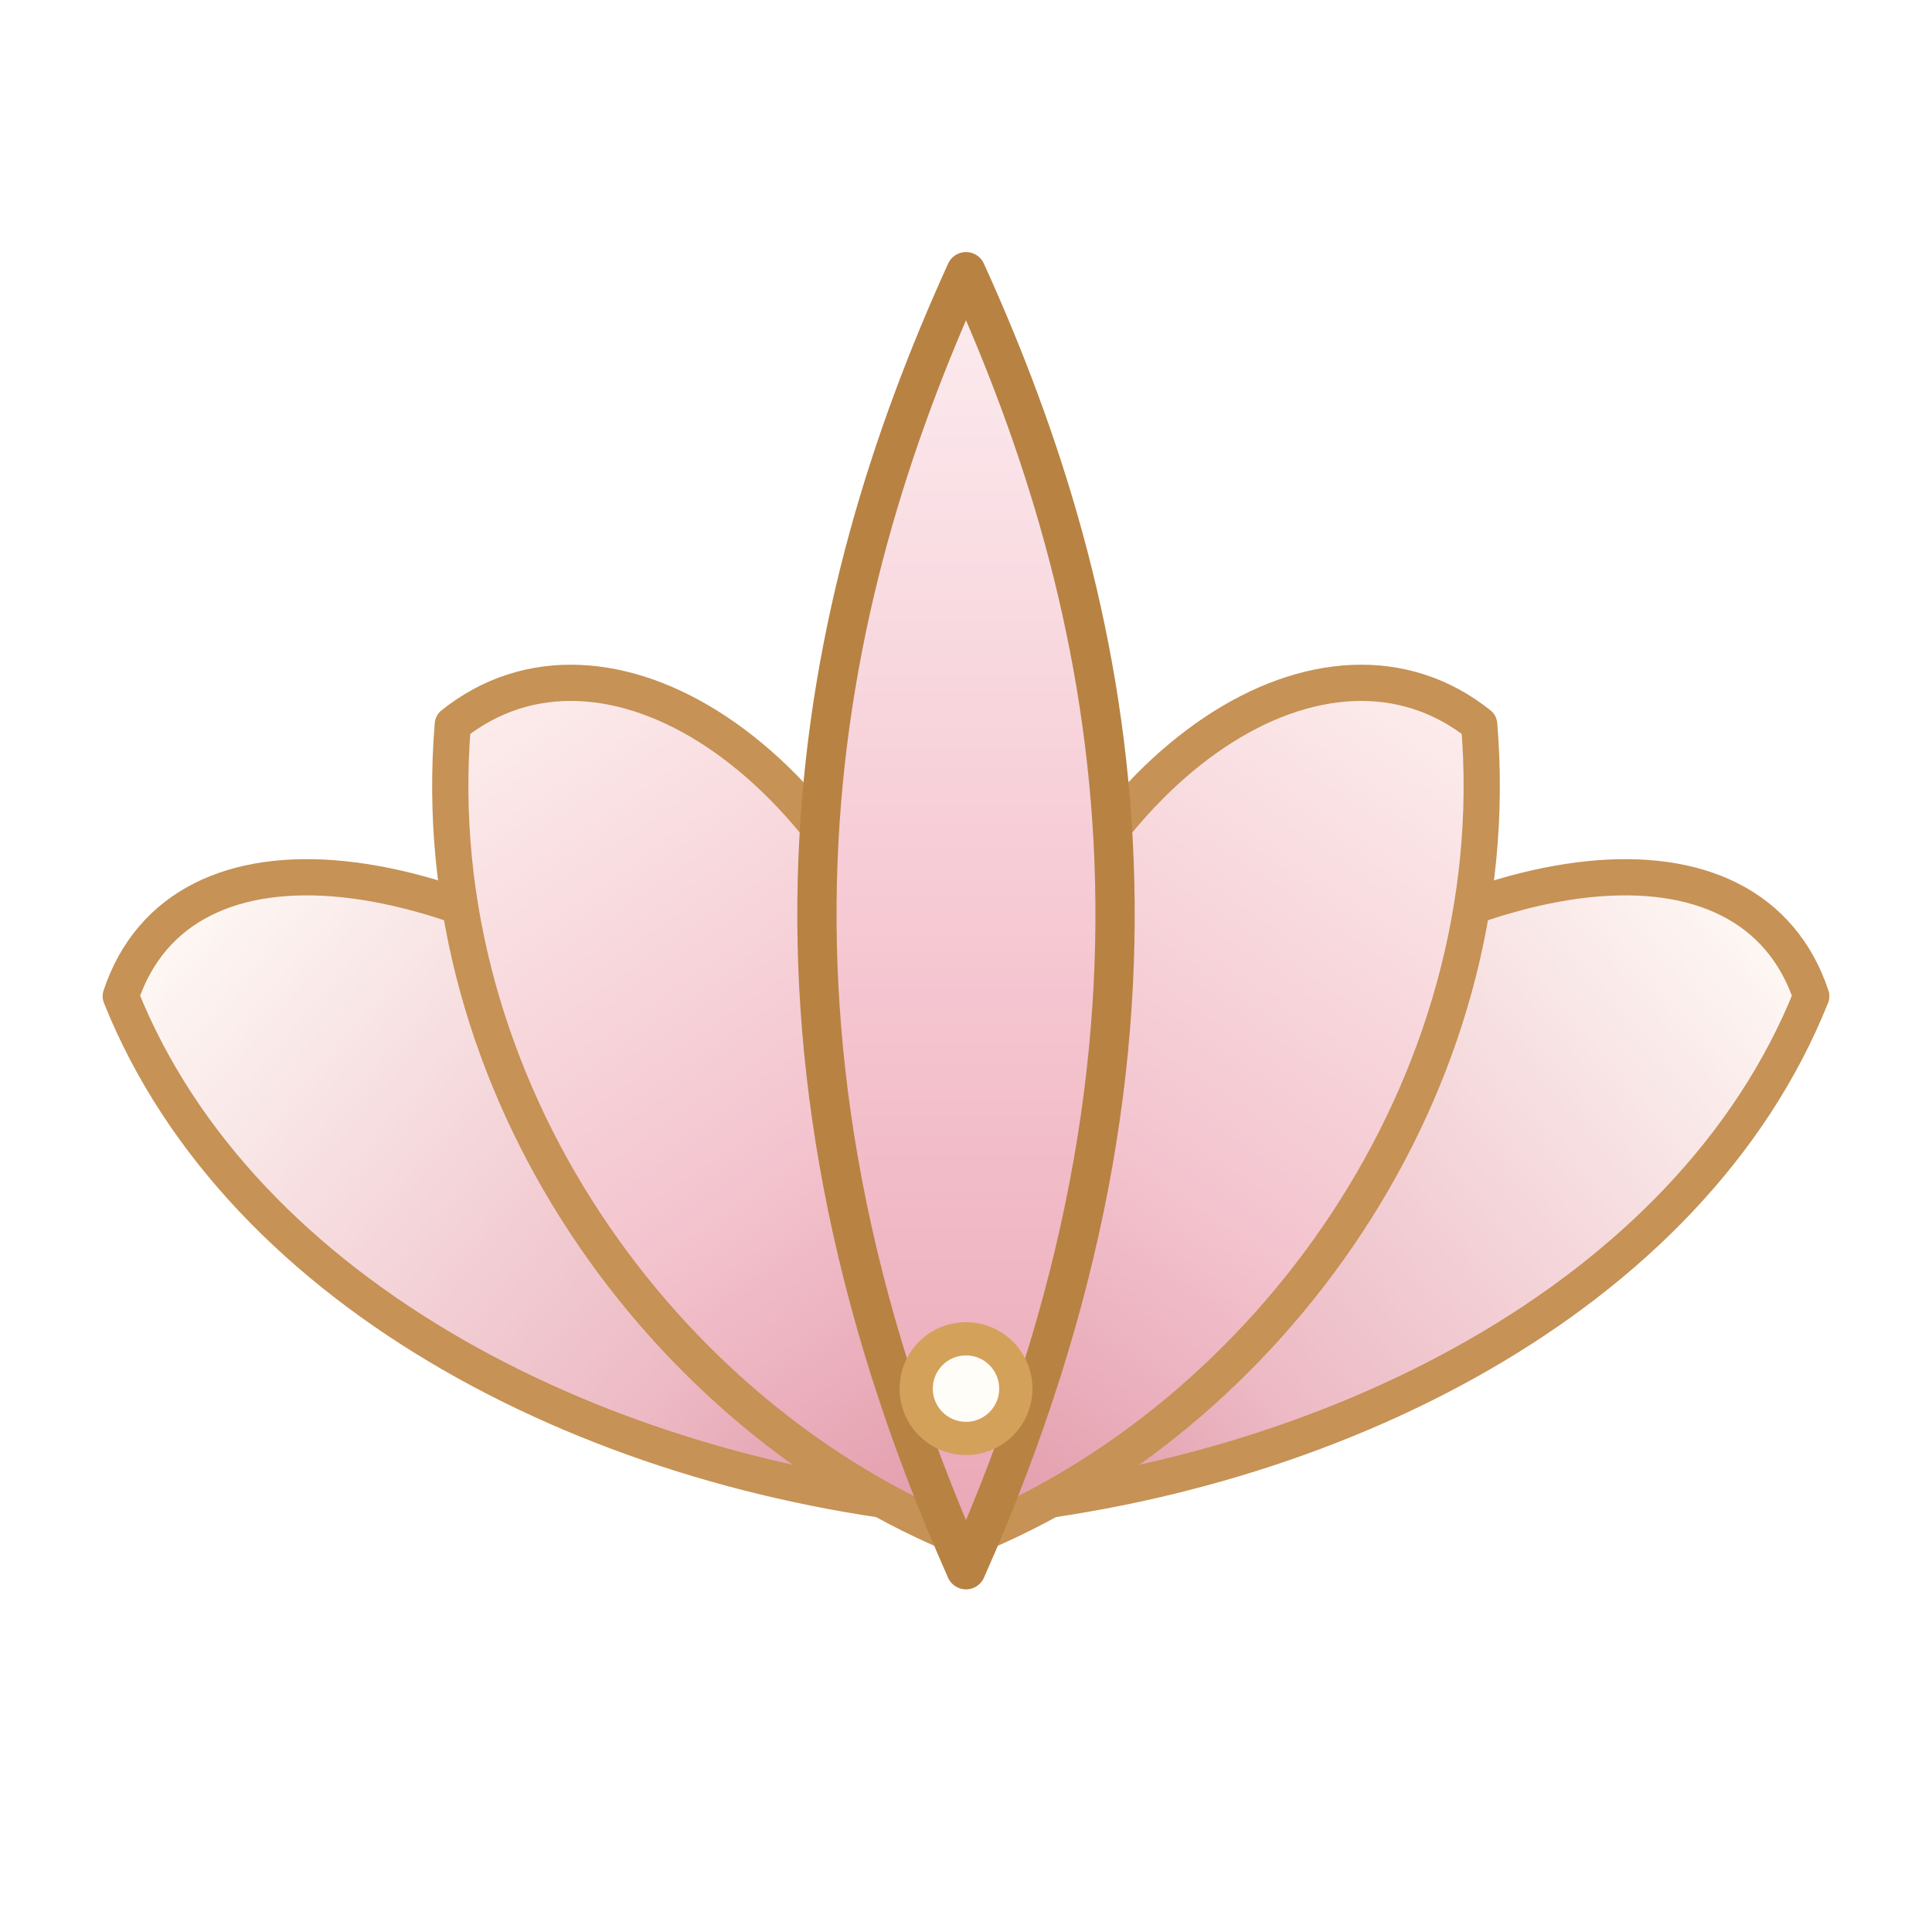
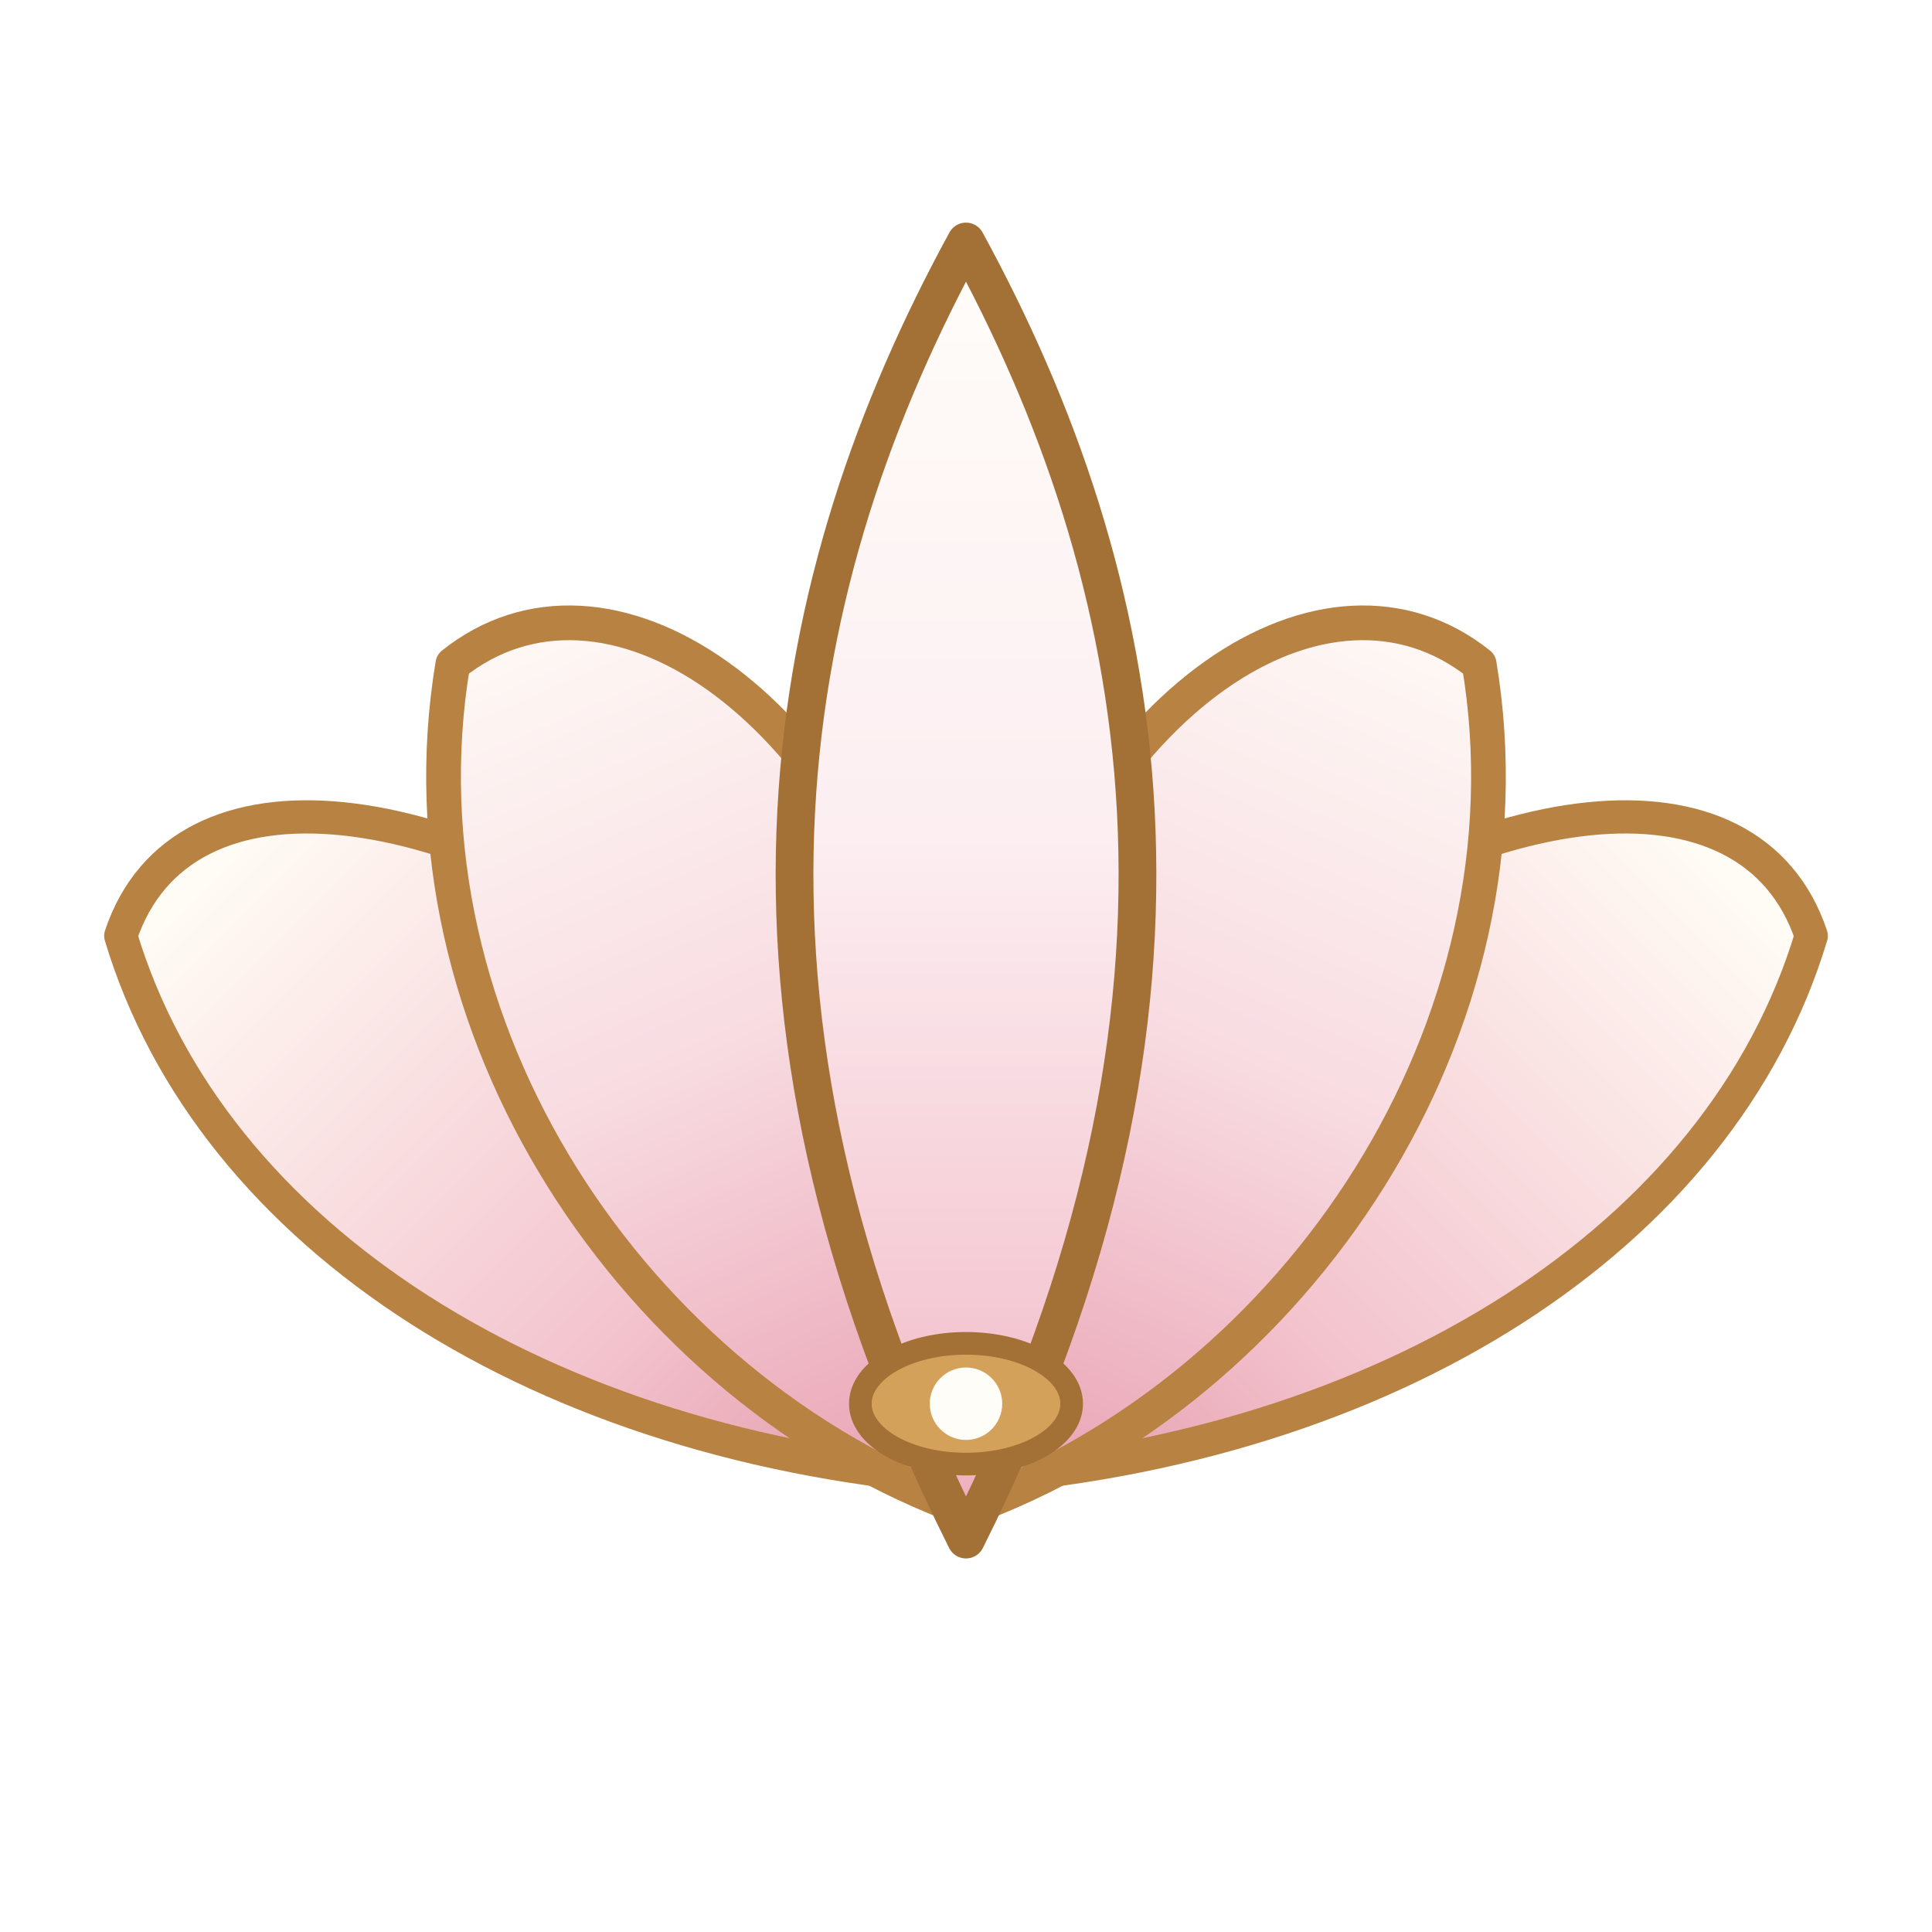
<svg xmlns="http://www.w3.org/2000/svg" viewBox="0 0 64 64" fill="none">
  <defs>
-     <linearGradient id="blushPetal" x1="32" y1="8" x2="32" y2="52" gradientUnits="userSpaceOnUse">
-       <stop offset="0%" stop-color="#FCEEF1" />
-       <stop offset="50%" stop-color="#F6CAD4" />
-       <stop offset="100%" stop-color="#EAA6B5" />
+     <linearGradient id="centerPetalGrad" x1="32" y1="8" x2="32" y2="52" gradientUnits="userSpaceOnUse">
+       <stop offset="0%" stop-color="#FFFDF9" />
+       <stop offset="45%" stop-color="#FCEEF1" />
+       <stop offset="80%" stop-color="#F5CAD4" />
+       <stop offset="100%" stop-color="#EAA6B6" />
    </linearGradient>
-     <linearGradient id="sidePetalLeft" x1="12" y1="20" x2="34" y2="52" gradientUnits="userSpaceOnUse">
-       <stop offset="0%" stop-color="#FFF8F4" />
-       <stop offset="60%" stop-color="#F3C3CE" />
-       <stop offset="100%" stop-color="#DF93A4" />
+     <linearGradient id="innerPetalLeft" x1="18" y1="18" x2="32" y2="50" gradientUnits="userSpaceOnUse">
+       <stop offset="0%" stop-color="#FFFDF8" />
+       <stop offset="50%" stop-color="#F8DCE2" />
+       <stop offset="100%" stop-color="#E89EB0" />
    </linearGradient>
-     <linearGradient id="sidePetalRight" x1="52" y1="20" x2="30" y2="52" gradientUnits="userSpaceOnUse">
-       <stop offset="0%" stop-color="#FFF8F4" />
-       <stop offset="60%" stop-color="#F3C3CE" />
-       <stop offset="100%" stop-color="#DF93A4" />
+     <linearGradient id="innerPetalRight" x1="46" y1="18" x2="32" y2="50" gradientUnits="userSpaceOnUse">
+       <stop offset="0%" stop-color="#FFFDF8" />
+       <stop offset="50%" stop-color="#F8DCE2" />
+       <stop offset="100%" stop-color="#E89EB0" />
    </linearGradient>
-     <linearGradient id="outerPetalLeft" x1="4" y1="30" x2="32" y2="54" gradientUnits="userSpaceOnUse">
-       <stop offset="0%" stop-color="#FFFDF8" />
-       <stop offset="65%" stop-color="#EDBAC5" />
-       <stop offset="100%" stop-color="#D78698" />
+     <linearGradient id="outerPetalLeft" x1="8" y1="28" x2="32" y2="52" gradientUnits="userSpaceOnUse">
+       <stop offset="0%" stop-color="#FFFBF5" />
+       <stop offset="60%" stop-color="#F3C3CD" />
+       <stop offset="100%" stop-color="#DE8FA1" />
    </linearGradient>
-     <linearGradient id="outerPetalRight" x1="60" y1="30" x2="32" y2="54" gradientUnits="userSpaceOnUse">
-       <stop offset="0%" stop-color="#FFFDF8" />
-       <stop offset="65%" stop-color="#EDBAC5" />
-       <stop offset="100%" stop-color="#D78698" />
+     <linearGradient id="outerPetalRight" x1="56" y1="28" x2="32" y2="52" gradientUnits="userSpaceOnUse">
+       <stop offset="0%" stop-color="#FFFBF5" />
+       <stop offset="60%" stop-color="#F3C3CD" />
+       <stop offset="100%" stop-color="#DE8FA1" />
    </linearGradient>
  </defs>
-   <path d="M32 50 C20 49 8 43 4 33 C6 27 15 28 24 35 C28 38 31 44 32 50 Z" fill="url(#outerPetalLeft)" stroke="#C69255" stroke-width="1.2" stroke-linejoin="round" />
-   <path d="M32 50 C44 49 56 43 60 33 C58 27 49 28 40 35 C36 38 33 44 32 50 Z" fill="url(#outerPetalRight)" stroke="#C69255" stroke-width="1.2" stroke-linejoin="round" />
-   <path d="M32 51 C22 47 14 36 15 24 C20 20 28 25 31 35 C32 38 32 46 32 51 Z" fill="url(#sidePetalLeft)" stroke="#C69255" stroke-width="1.2" stroke-linejoin="round" />
-   <path d="M32 51 C42 47 50 36 49 24 C44 20 36 25 33 35 C32 38 32 46 32 51 Z" fill="url(#sidePetalRight)" stroke="#C69255" stroke-width="1.2" stroke-linejoin="round" />
-   <path d="M32 9 C27 20 24 34 32 52 C40 34 37 20 32 9 Z" fill="url(#blushPetal)" stroke="#B88242" stroke-width="1.3" stroke-linejoin="round" />
-   <circle cx="32" cy="46" r="2.2" fill="#D4A15A" />
-   <circle cx="32" cy="46" r="1.1" fill="#FFFDF8" />
+   <path d="M32 49 C18 48 7 41 4 31 C6 25 15 26 24 33 C28 37 31 43 32 49 Z" fill="url(#outerPetalLeft)" stroke="#B88242" stroke-width="1.1" stroke-linejoin="round" />
+   <path d="M32 49 C46 48 57 41 60 31 C58 25 49 26 40 33 C36 37 33 43 32 49 Z" fill="url(#outerPetalRight)" stroke="#B88242" stroke-width="1.1" stroke-linejoin="round" />
+   <path d="M32 50 C21 46 13 34 15 22 C20 18 28 23 31 34 C32 38 32 45 32 50 Z" fill="url(#innerPetalLeft)" stroke="#B88242" stroke-width="1.15" stroke-linejoin="round" />
+   <path d="M32 50 C43 46 51 34 49 22 C44 18 36 23 33 34 C32 38 32 45 32 50 Z" fill="url(#innerPetalRight)" stroke="#B88242" stroke-width="1.15" stroke-linejoin="round" />
+   <path d="M32 8 C26 19 23 33 32 51 C41 33 38 19 32 8 Z" fill="url(#centerPetalGrad)" stroke="#A37036" stroke-width="1.25" stroke-linejoin="round" />
+   <ellipse cx="32" cy="46.5" rx="3.5" ry="2" fill="#D4A15A" stroke="#A37036" stroke-width="0.75" />
+   <circle cx="32" cy="46.5" r="1.2" fill="#FFFDF8" />
</svg>
